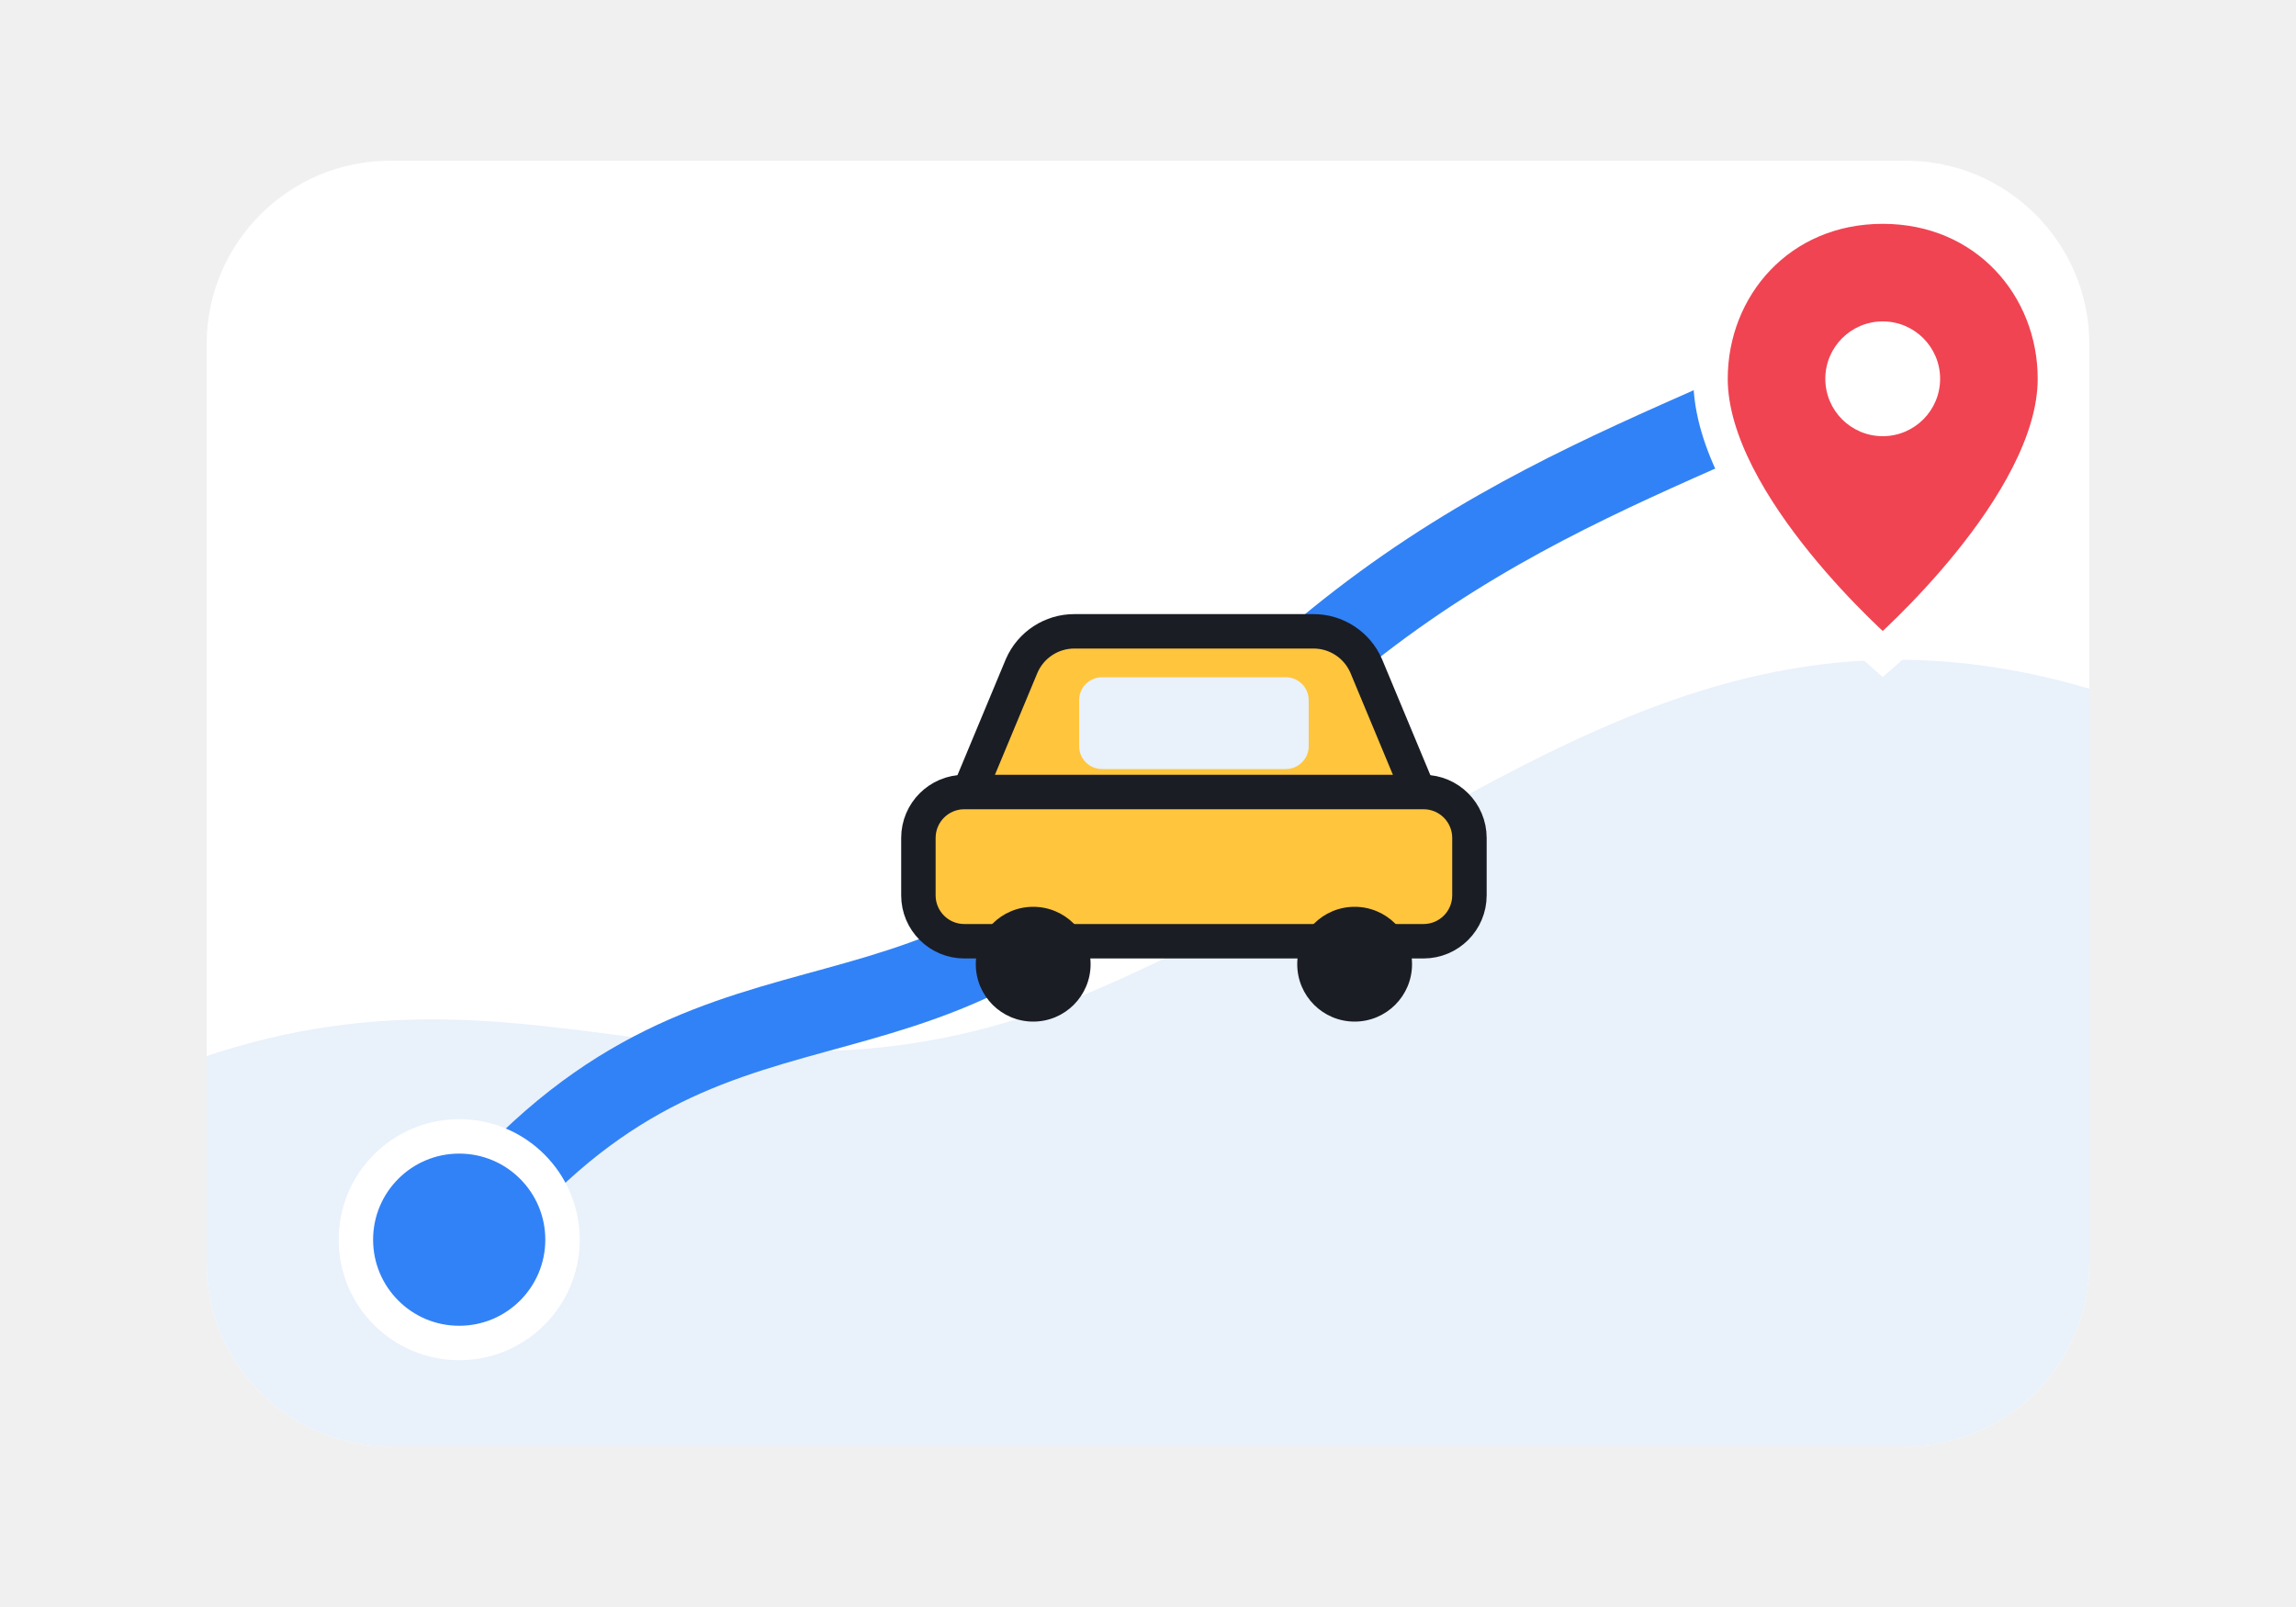
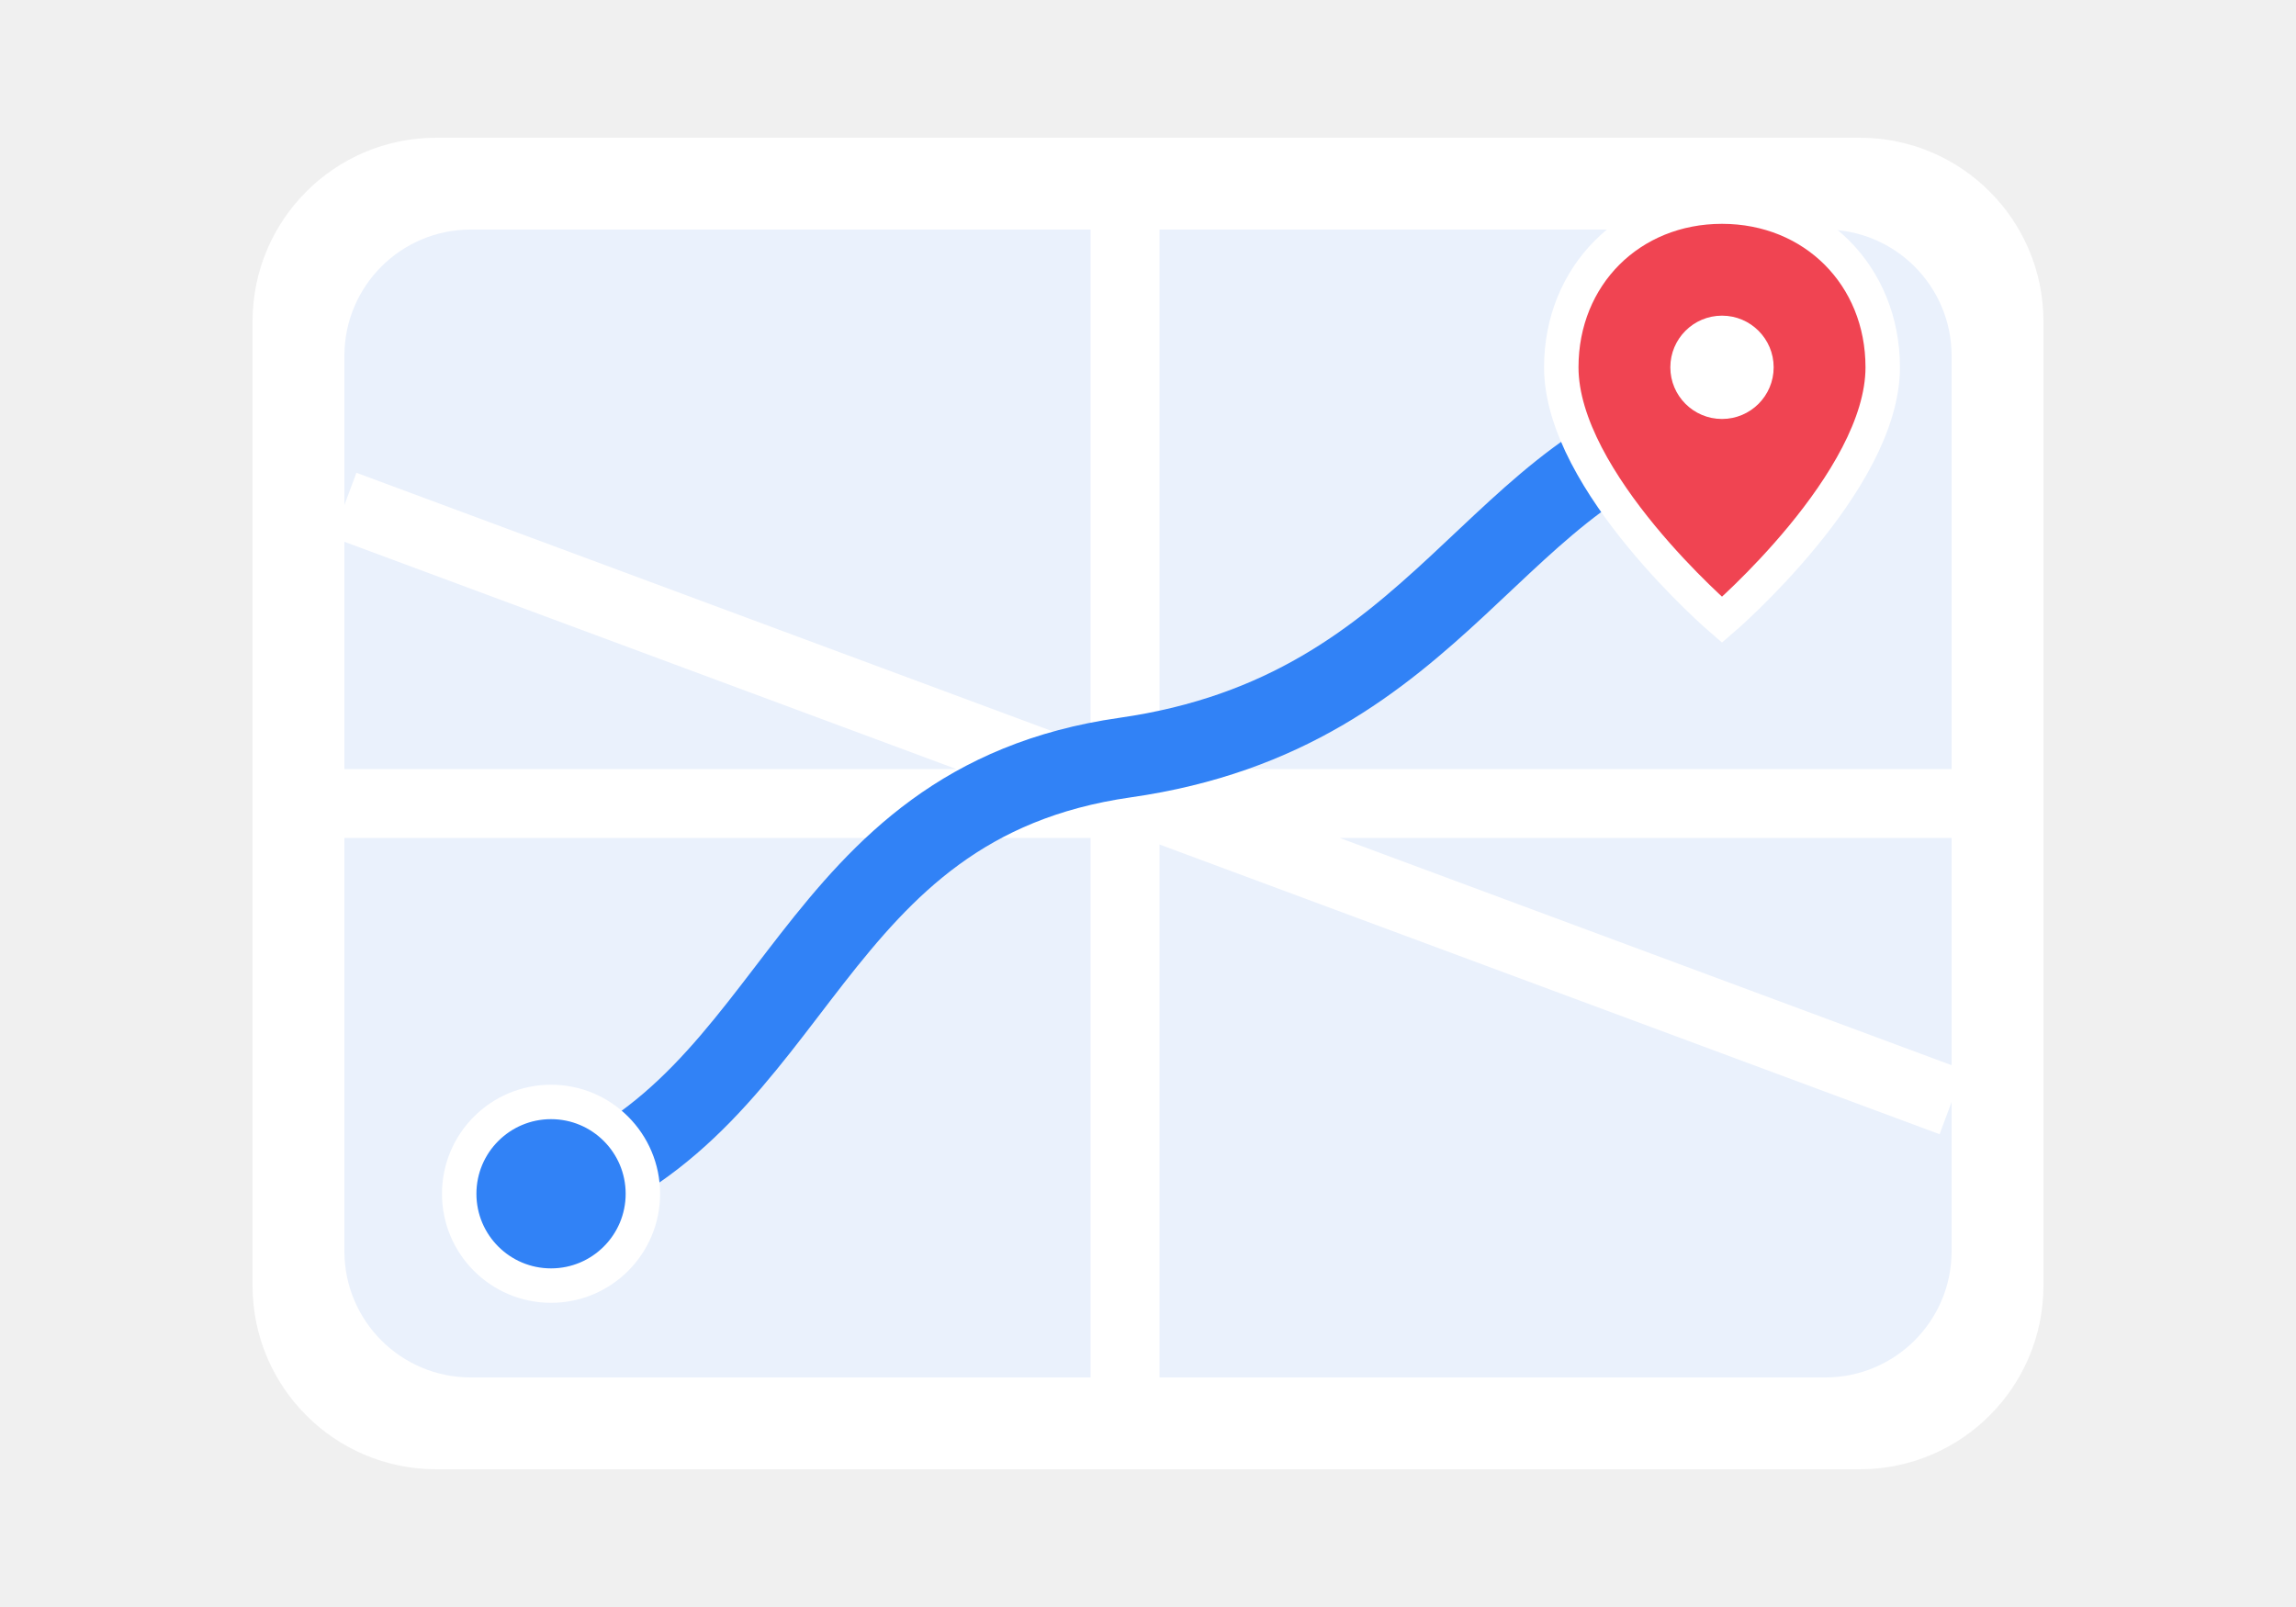
<svg xmlns="http://www.w3.org/2000/svg" viewBox="0 0 200 140" width="200" height="140">
-   <rect x="18" y="14" width="164" height="112" rx="16" fill="#fff" />
-   <path d="M18 92c30-10 46 8 78-6s52-36 86-26v50a16 16 0 0 1-16 16H34a16 16 0 0 1-16-16z" fill="#E9F1FB" />
-   <path d="M40 108C62 80 80 96 102 70s44-30 62-40" fill="none" stroke="#3182F6" stroke-width="7" stroke-linecap="round" stroke-dasharray="1 0" />
-   <circle cx="40" cy="108" r="9" fill="#3182F6" stroke="#fff" stroke-width="3" />
-   <path d="M164 18c-9 0-15 7-15 15 0 11 15 24 15 24s15-13 15-24c0-8-6-15-15-15z" fill="#F04452" stroke="#fff" stroke-width="3" />
-   <circle cx="164" cy="33" r="5" fill="#fff" />
-   <g transform="translate(78 44)">
-     <path d="M6 26l5-12a5 5 0 0 1 4.6-3h20.8a5 5 0 0 1 4.6 3l5 12" fill="#FFC53D" stroke="#1A1D24" stroke-width="3" stroke-linejoin="round" />
-     <rect x="2" y="25" width="48" height="13" rx="4" fill="#FFC53D" stroke="#1A1D24" stroke-width="3" />
-     <circle cx="12" cy="40" r="5" fill="#1A1D24" />
-     <circle cx="40" cy="40" r="5" fill="#1A1D24" />
-     <rect x="16" y="15" width="20" height="8" rx="2" fill="#E9F1FB" />
-   </g>
+   <rect x="22" y="12" width="156" height="116" rx="16" fill="#fff" />
+   <rect x="30" y="20" width="140" height="100" rx="11" fill="#EAF1FC" />
+   <path d="M30 70 H170 M98 20 V120 M30 44 L170 96" stroke="#fff" stroke-width="6" />
+   <path d="M48 104 C70 96 70 70 98 66 S130 40 150 36" fill="none" stroke="#3182F6" stroke-width="7" stroke-linecap="round" />
+   <circle cx="48" cy="104" r="8" fill="#3182F6" stroke="#fff" stroke-width="3" />
+   <path d="M150 18c-8 0-14 6-14 14 0 10 14 22 14 22s14-12 14-22c0-8-6-14-14-14z" fill="#F04452" stroke="#fff" stroke-width="3" />
+   <circle cx="150" cy="32" r="4.5" fill="#fff" />
</svg>
